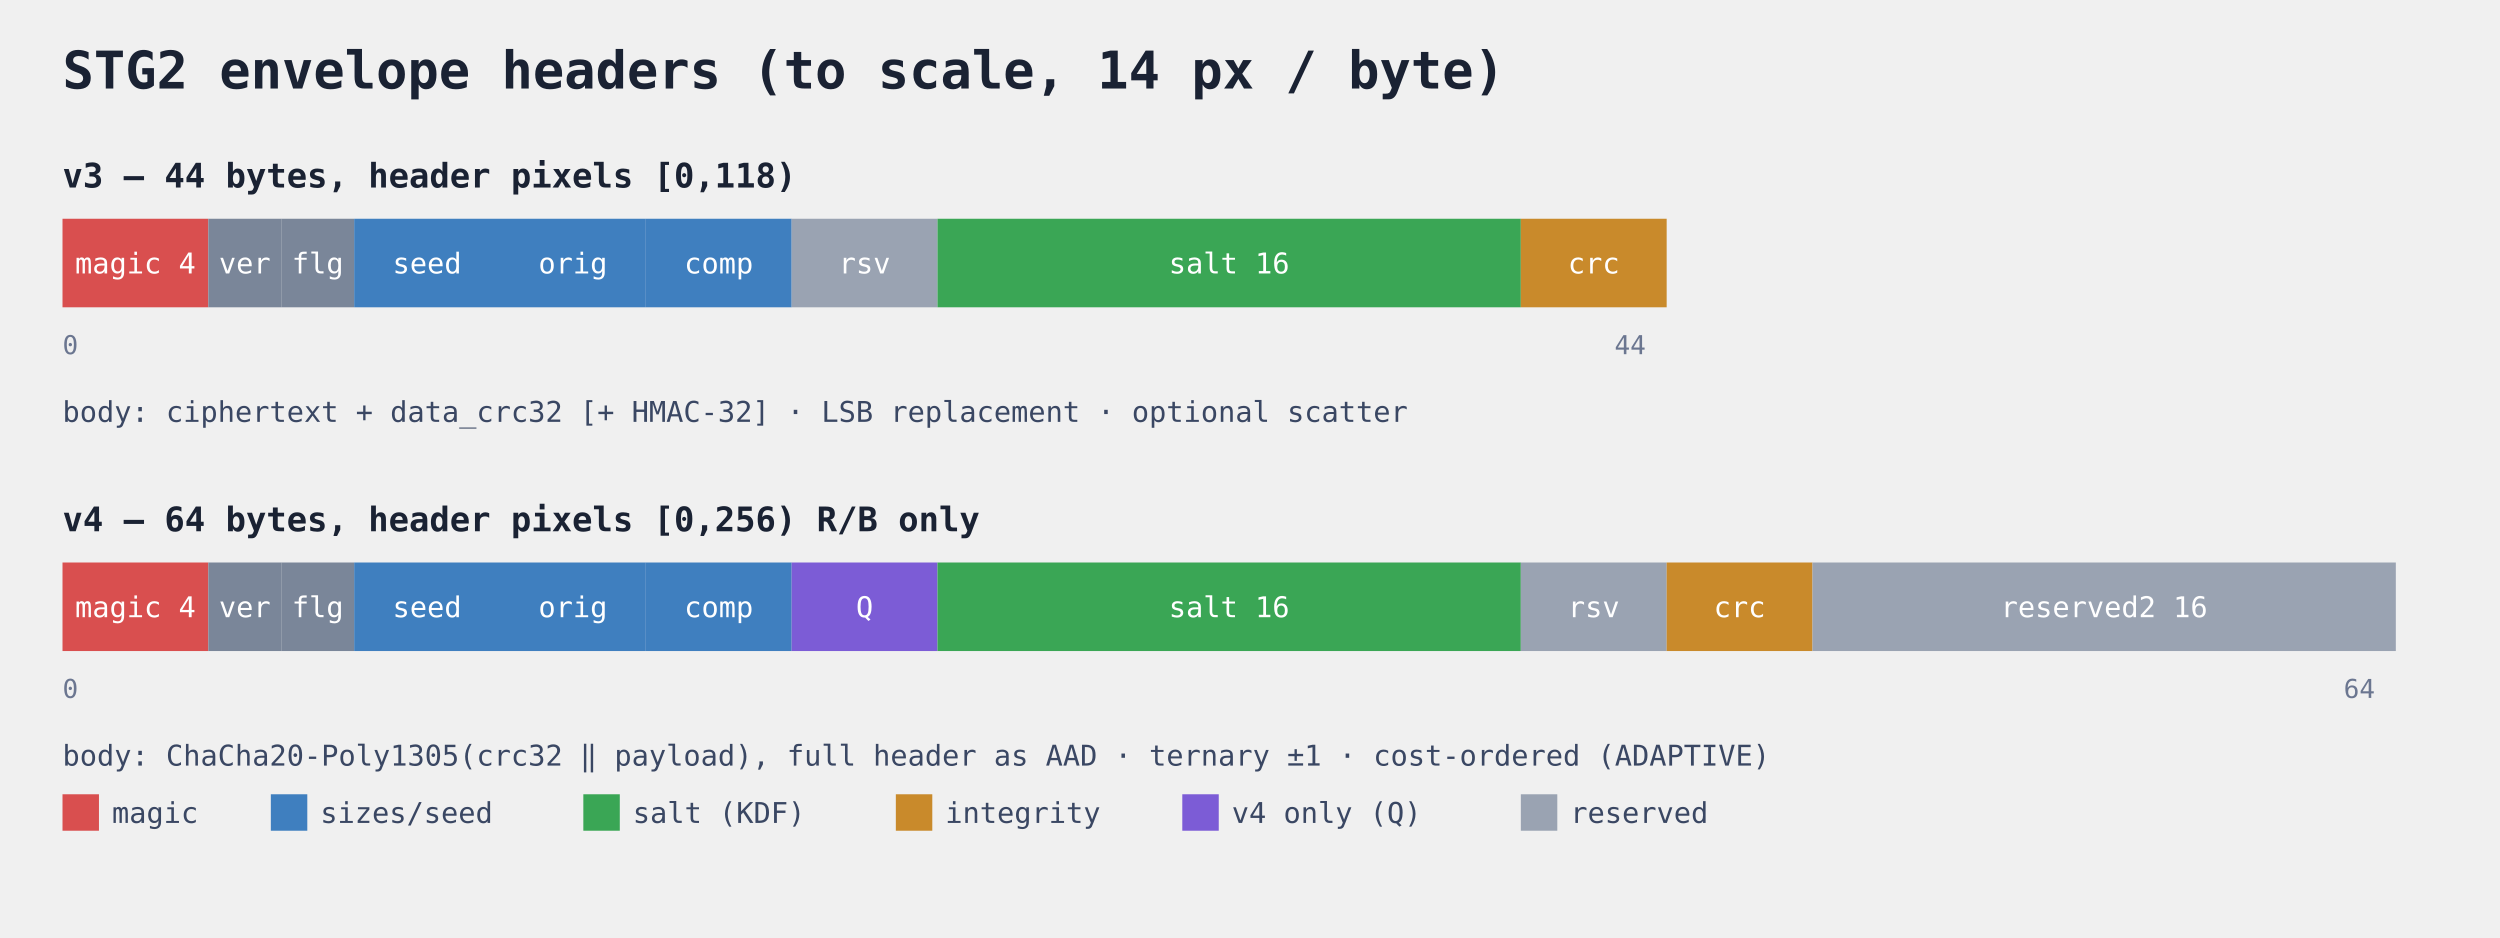
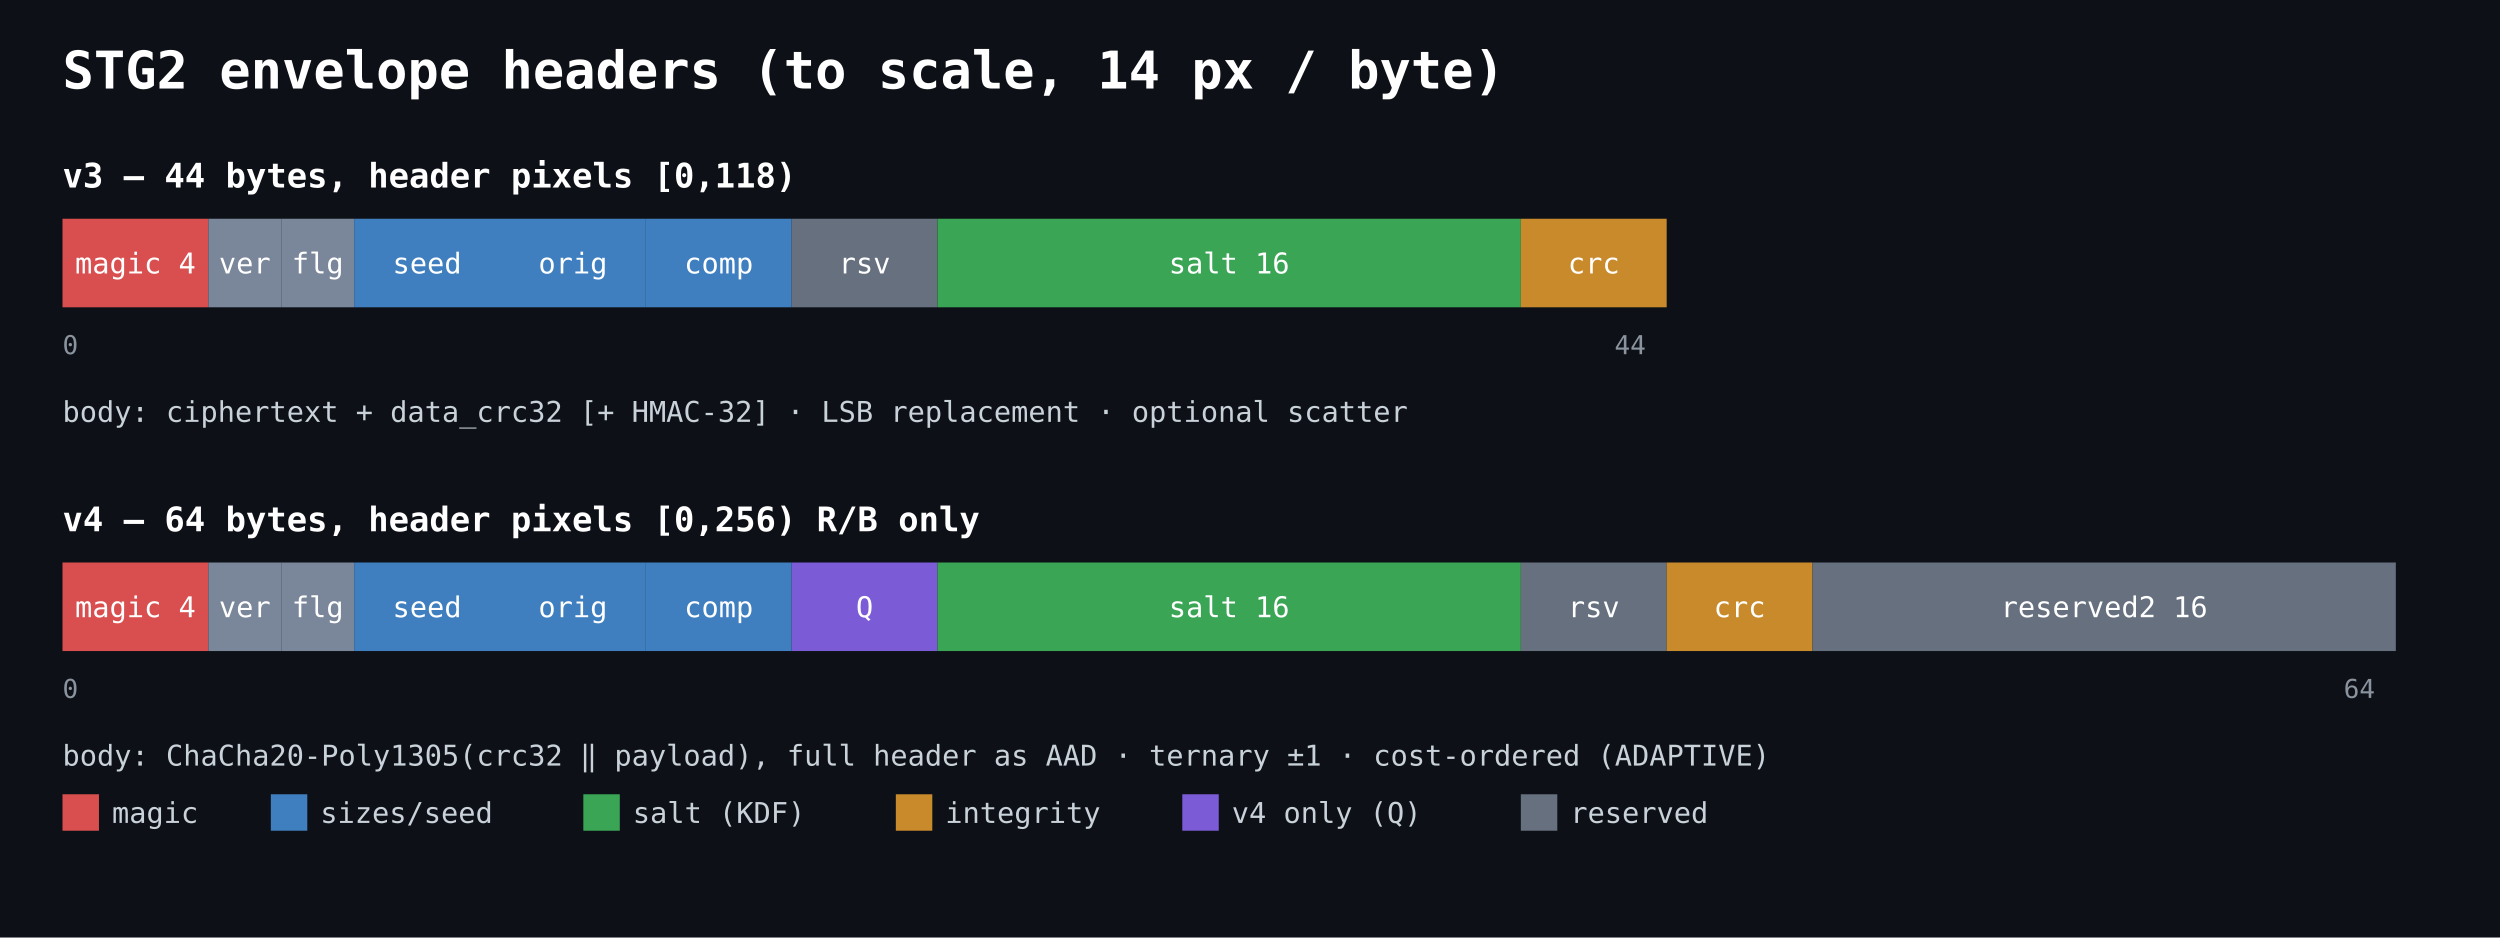
<svg xmlns="http://www.w3.org/2000/svg" width="960" height="360" viewBox="0 0 960 360" font-family="ui-monospace, Consolas, monospace">
+   <rect x="0" y="0" width="960" height="360" fill="#0d1117" />
  <style>
-     .t { font-size: 20px; font-weight: bold; fill: #1a2233; }
-     .s { font-size: 13px; font-weight: bold; fill: #1a2233; }
+     .t { font-size: 20px; font-weight: bold; fill: #ffffff; }
+     .s { font-size: 13px; font-weight: bold; fill: #ffffff; }
    .f { font-size: 11px; fill: #ffffff; }
-     .fd { font-size: 11px; fill: #3a4763; }
-     .n { font-size: 10px; fill: #6b7690; }
+     .fd { font-size: 11px; fill: #c9d1d9; }
+     .n { font-size: 10px; fill: #8b949e; }
  </style>
  <text x="24" y="34" class="t">STG2 envelope headers (to scale, 14 px / byte)</text>
  <text x="24" y="72" class="s">v3 — 44 bytes, header pixels [0,118)</text>
  <g transform="translate(24,84)">
    <rect x="0" width="56" height="34" fill="#d94f4f" />
    <text x="28" y="21" text-anchor="middle" class="f">magic 4</text>
    <rect x="56" width="28" height="34" fill="#7a8699" />
    <text x="70" y="21" text-anchor="middle" class="f">ver</text>
    <rect x="84" width="28" height="34" fill="#7a8699" />
    <text x="98" y="21" text-anchor="middle" class="f">flg</text>
    <rect x="112" width="56" height="34" fill="#3f7fbf" />
    <text x="140" y="21" text-anchor="middle" class="f">seed</text>
    <rect x="168" width="56" height="34" fill="#3f7fbf" />
    <text x="196" y="21" text-anchor="middle" class="f">orig</text>
    <rect x="224" width="56" height="34" fill="#3f7fbf" />
    <text x="252" y="21" text-anchor="middle" class="f">comp</text>
-     <rect x="280" width="56" height="34" fill="#9aa3b2" />
+     <rect x="280" width="56" height="34" fill="#66707f" />
    <text x="308" y="21" text-anchor="middle" class="f">rsv</text>
    <rect x="336" width="224" height="34" fill="#3aa655" />
    <text x="448" y="21" text-anchor="middle" class="f">salt 16</text>
    <rect x="560" width="56" height="34" fill="#c98a2b" />
    <text x="588" y="21" text-anchor="middle" class="f">crc</text>
    <text x="0" y="52" class="n">0</text>
    <text x="608" y="52" text-anchor="end" class="n">44</text>
  </g>
  <text x="24" y="162" class="fd">body: ciphertext + data_crc32 [+ HMAC-32] · LSB replacement · optional scatter</text>
  <text x="24" y="204" class="s">v4 — 64 bytes, header pixels [0,256) R/B only</text>
  <g transform="translate(24,216)">
    <rect x="0" width="56" height="34" fill="#d94f4f" />
    <text x="28" y="21" text-anchor="middle" class="f">magic 4</text>
    <rect x="56" width="28" height="34" fill="#7a8699" />
    <text x="70" y="21" text-anchor="middle" class="f">ver</text>
    <rect x="84" width="28" height="34" fill="#7a8699" />
    <text x="98" y="21" text-anchor="middle" class="f">flg</text>
    <rect x="112" width="56" height="34" fill="#3f7fbf" />
    <text x="140" y="21" text-anchor="middle" class="f">seed</text>
    <rect x="168" width="56" height="34" fill="#3f7fbf" />
    <text x="196" y="21" text-anchor="middle" class="f">orig</text>
    <rect x="224" width="56" height="34" fill="#3f7fbf" />
    <text x="252" y="21" text-anchor="middle" class="f">comp</text>
    <rect x="280" width="56" height="34" fill="#7c5cd6" />
    <text x="308" y="21" text-anchor="middle" class="f">Q</text>
    <rect x="336" width="224" height="34" fill="#3aa655" />
    <text x="448" y="21" text-anchor="middle" class="f">salt 16</text>
-     <rect x="560" width="56" height="34" fill="#9aa3b2" />
+     <rect x="560" width="56" height="34" fill="#66707f" />
    <text x="588" y="21" text-anchor="middle" class="f">rsv</text>
    <rect x="616" width="56" height="34" fill="#c98a2b" />
    <text x="644" y="21" text-anchor="middle" class="f">crc</text>
-     <rect x="672" width="224" height="34" fill="#9aa3b2" />
+     <rect x="672" width="224" height="34" fill="#66707f" />
    <text x="784" y="21" text-anchor="middle" class="f">reserved2 16</text>
    <text x="0" y="52" class="n">0</text>
    <text x="888" y="52" text-anchor="end" class="n">64</text>
  </g>
  <text x="24" y="294" class="fd">body: ChaCha20-Poly1305(crc32 ‖ payload), full header as AAD · ternary ±1 · cost-ordered (ADAPTIVE)</text>
  <g transform="translate(24,316)" font-size="11">
    <rect x="0" y="-11" width="14" height="14" fill="#d94f4f" />
    <text x="19" y="0" class="fd">magic</text>
    <rect x="80" y="-11" width="14" height="14" fill="#3f7fbf" />
    <text x="99" y="0" class="fd">sizes/seed</text>
    <rect x="200" y="-11" width="14" height="14" fill="#3aa655" />
    <text x="219" y="0" class="fd">salt (KDF)</text>
    <rect x="320" y="-11" width="14" height="14" fill="#c98a2b" />
    <text x="339" y="0" class="fd">integrity</text>
    <rect x="430" y="-11" width="14" height="14" fill="#7c5cd6" />
    <text x="449" y="0" class="fd">v4 only (Q)</text>
-     <rect x="560" y="-11" width="14" height="14" fill="#9aa3b2" />
+     <rect x="560" y="-11" width="14" height="14" fill="#66707f" />
    <text x="579" y="0" class="fd">reserved</text>
  </g>
</svg>
